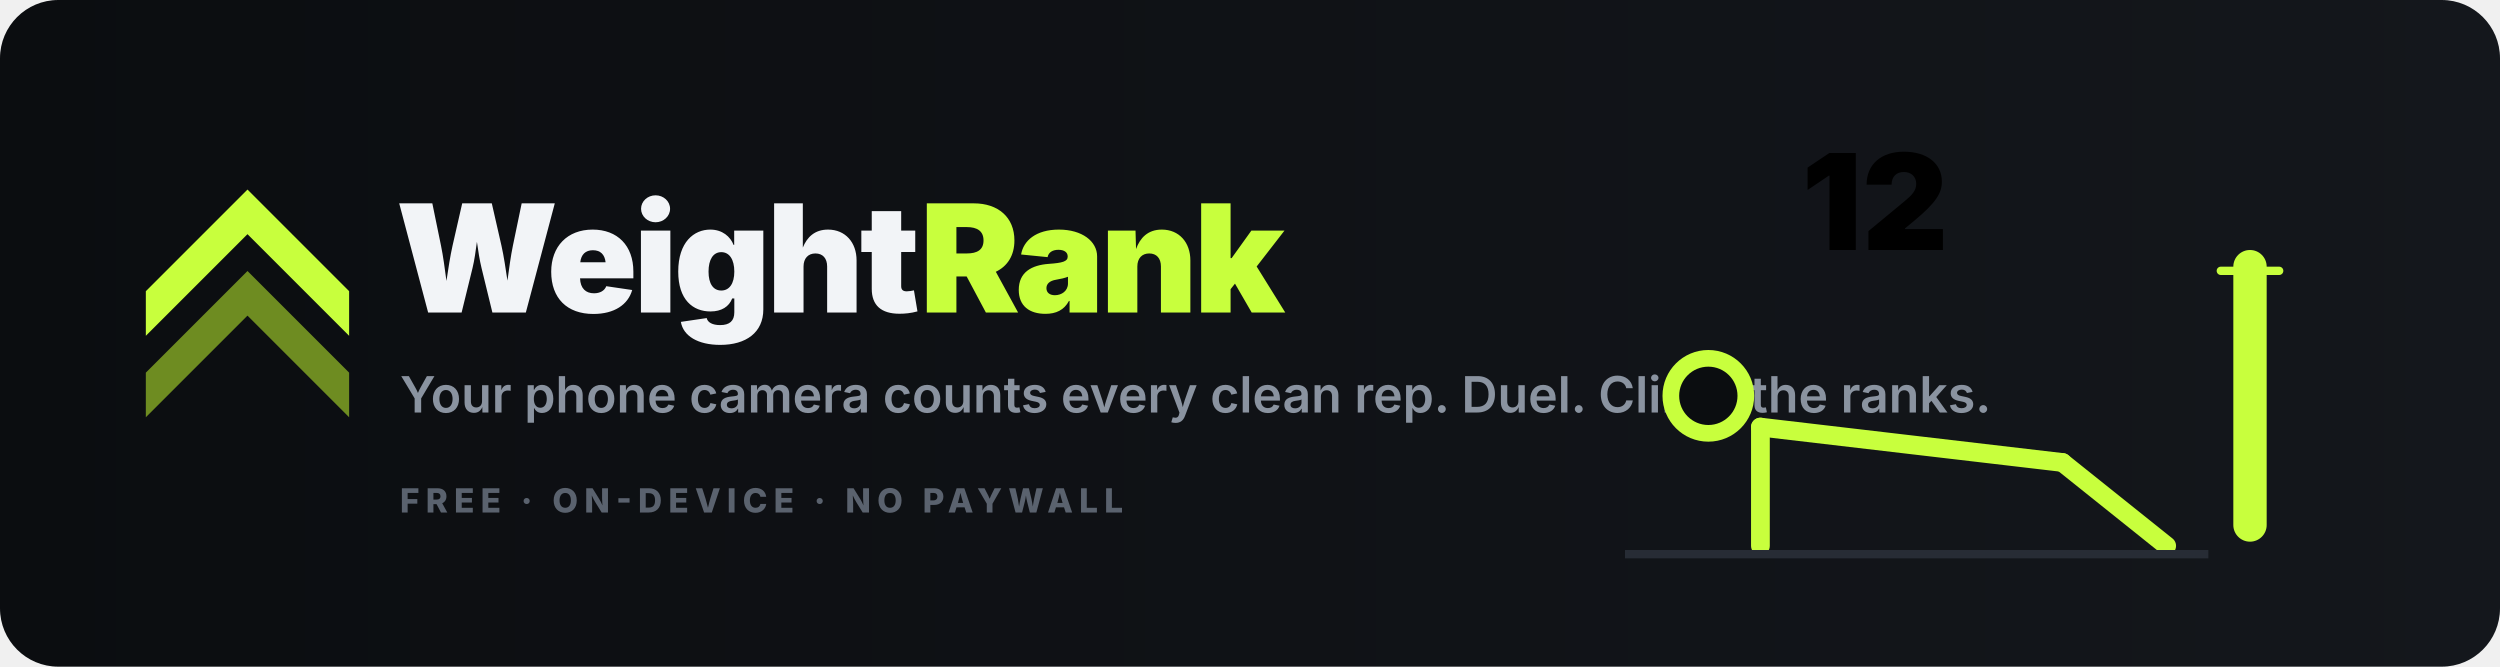
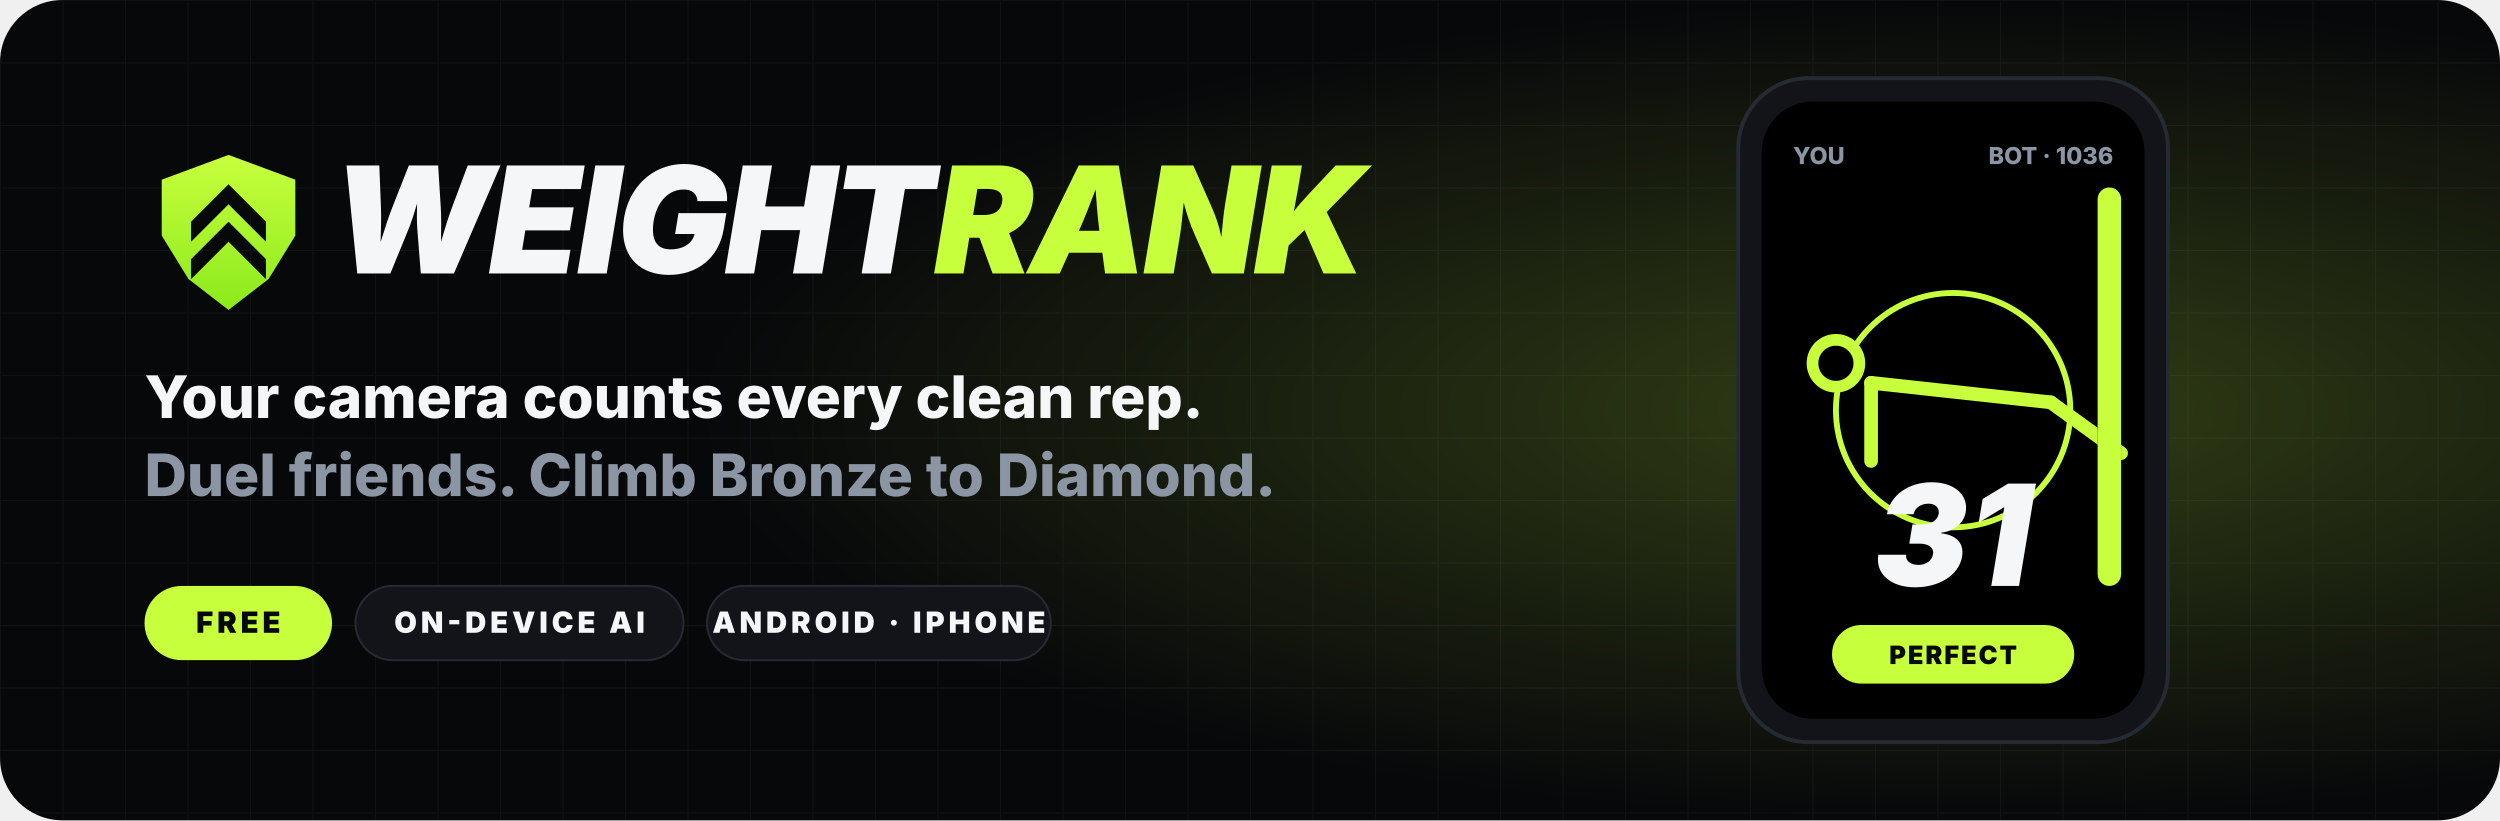
- <svg xmlns="http://www.w3.org/2000/svg" width="1200" height="320" viewBox="0 0 1200 320" role="img" aria-label="WeightRank: count every clean rep, climb the ranks">
+ <svg xmlns="http://www.w3.org/2000/svg" width="1280" height="420" viewBox="0 0 1280 420" role="img" aria-label="WeightRank: your camera counts every clean rep. Duel friends. Climb the ranks.">
  <defs>
-     <linearGradient id="fade" x1="0" x2="1">
-       <stop offset="0" stop-color="#0B0D10" />
-       <stop offset="1" stop-color="#14171C" />
+     <linearGradient id="lime" x1="0" y1="0" x2="0" y2="1">
+       <stop offset="0" stop-color="#C8FF3D" />
+       <stop offset="1" stop-color="#8BEA1C" />
    </linearGradient>
+     <radialGradient id="glow" cx="0.78" cy="0.5" r="0.5">
+       <stop offset="0" stop-color="#C8FF3D" stop-opacity="0.22" />
+       <stop offset="1" stop-color="#C8FF3D" stop-opacity="0" />
+     </radialGradient>
+     <pattern id="grid" width="32" height="32" patternUnits="userSpaceOnUse">
+       <path d="M32 0H0V32" fill="none" stroke="#ffffff" stroke-opacity="0.04" />
+     </pattern>
+     <clipPath id="screen">
+       <rect x="902" y="52" width="196" height="316" rx="26" />
+     </clipPath>
    <style>
      .t { font-family: Inter, "Segoe UI", Roboto, Arial, sans-serif; }
-       .arm { transform-origin: 845px 205px; animation: push 1.6s ease-in-out infinite; }
-       .count { animation: blink 1.6s steps(1) infinite; }
-       .gauge { transform-origin: 1080px 260px; animation: fill 1.6s ease-in-out infinite; }
-       @keyframes push { 0%,100% { transform: rotate(0deg); } 50% { transform: rotate(-38deg); } }
-       @keyframes fill { 0%,100% { transform: scaleY(0.08); } 50% { transform: scaleY(1); } }
-       @keyframes blink { 0%,49% { fill: #F2F4F7; } 50%,100% { fill: #C8FF3D; } }
-       @media (prefers-reduced-motion: reduce) { .arm, .gauge, .count { animation: none; } }
+       .pop { transform-origin: 1000px 268px; animation: pop 1.6s ease-out infinite; }
+       .fill { transform-origin: 1080px 300px; animation: fill 1.6s ease-in-out infinite; }
+       .arm { transform-origin: 958px 196px; animation: arm 1.6s ease-in-out infinite; }
+       .ring { transform-origin: 1000px 210px; animation: ring 1.6s ease-out infinite; }
+       @keyframes pop { 0%,45% { transform: scale(1); } 52% { transform: scale(1.18); } 70%,100% { transform: scale(1); } }
+       @keyframes fill { 0%,100% { transform: scaleY(0.1); } 50% { transform: scaleY(1); } }
+       @keyframes arm { 0%,100% { transform: rotate(0deg); } 50% { transform: rotate(-40deg); } }
+       @keyframes ring { 0% { opacity: 0.7; transform: scale(0.6); } 100% { opacity: 0; transform: scale(1.6); } }
+       @media (prefers-reduced-motion: reduce) { .pop, .fill, .arm, .ring { animation: none; } }
    </style>
  </defs>
-   <rect width="1200" height="320" rx="28" fill="url(#fade)" />
-   <g transform="translate(70 92) scale(0.17)">
-     <polygon points="0,281 287,-6 574,281 574,407 287,120 0,407" fill="#C8FF3D" />
-     <polygon points="0,511 287,224 574,511 574,637 287,350 0,637" fill="#6E8C21" />
+   <rect width="1280" height="420" rx="32" fill="#07080A" />
+   <rect width="1280" height="420" rx="32" fill="url(#grid)" />
+   <rect width="1280" height="420" rx="32" fill="url(#glow)" />
+   <g transform="translate(72 74) scale(0.9)">
+     <path fill="url(#lime)" fill-rule="evenodd" d="M50 5.9 L88 20 L88 51.8 L72.8 76.5 L50 94.1 L27.2 76.5 L12 51.8 L12 20 Z M28.7 43.9 L50 22.6 L71.3 43.9 L71.3 55.3 L50 34 L28.7 55.3 Z M28.7 65.2 L50 43.9 L71.3 65.2 L71.3 76.6 L50 55.3 L28.7 76.6 Z" />
  </g>
-   <text x="190" y="150" class="t" font-size="72" font-weight="900" fill="#F2F4F7" letter-spacing="-2">Weight<tspan fill="#C8FF3D">Rank</tspan>
+   <text x="170" y="140" class="t" font-size="76" font-weight="900" font-style="italic" fill="#F4F6F8" letter-spacing="-2">WEIGHT<tspan fill="#C8FF3D">RANK</tspan>
  </text>
-   <text x="192" y="198" class="t" font-size="24" font-weight="600" fill="#8A93A0">Your phone camera counts every clean rep. Duel. Climb the ranks.</text>
-   <text x="192" y="246" class="t" font-size="16" font-weight="800" fill="#5A626E" letter-spacing="3">FREE · ON-DEVICE · NO PAYWALL</text>
-   <g stroke="#C8FF3D" stroke-width="9" stroke-linecap="round" fill="none">
-     <line x1="845" y1="205" x2="990" y2="222" />
-     <line x1="990" y1="222" x2="1040" y2="262" />
-     <g class="arm">
-       <line x1="845" y1="205" x2="845" y2="262" />
+   <text x="74" y="214" class="t" font-size="30" font-weight="800" fill="#F4F6F8">Your camera counts every clean rep.</text>
+   <text x="74" y="254" class="t" font-size="30" font-weight="800" fill="#8C95A3">Duel friends. Climb Bronze to Diamond.</text>
+   <g class="t" font-size="15" font-weight="900" letter-spacing="2">
+     <rect x="74" y="300" width="96" height="38" rx="19" fill="#C8FF3D" />
+     <text x="122" y="324" text-anchor="middle" fill="#07080A">FREE</text>
+     <rect x="182" y="300" width="168" height="38" rx="19" fill="#121419" stroke="#252A33" />
+     <text x="266" y="324" text-anchor="middle" fill="#F4F6F8">ON-DEVICE AI</text>
+     <rect x="362" y="300" width="176" height="38" rx="19" fill="#121419" stroke="#252A33" />
+     <text x="450" y="324" text-anchor="middle" fill="#F4F6F8">ANDROID · IPHONE</text>
+   </g>
+   <rect x="890" y="40" width="220" height="340" rx="36" fill="#121419" stroke="#252A33" stroke-width="2" />
+   <g clip-path="url(#screen)">
+     <rect x="902" y="52" width="196" height="316" fill="#000" />
+     <circle class="ring" cx="1000" cy="210" r="60" fill="none" stroke="#C8FF3D" stroke-width="3" />
+     <g stroke="#C8FF3D" stroke-width="7" stroke-linecap="round" fill="none">
+       <line x1="958" y1="196" x2="1050" y2="206" />
+       <line x1="1050" y1="206" x2="1086" y2="232" />
+       <g class="arm">
+         <line x1="958" y1="196" x2="958" y2="236" />
+       </g>
    </g>
+     <circle cx="940" cy="186" r="12" fill="#000" stroke="#C8FF3D" stroke-width="6" />
+     <rect x="1074" y="96" width="12" height="204" rx="6" fill="#1A1D24" />
+     <rect class="fill" x="1074" y="96" width="12" height="204" rx="6" fill="#C8FF3D" />
+     <text x="1000" y="300" class="t pop" font-size="72" font-weight="900" font-style="italic" text-anchor="middle" fill="#F4F6F8">31</text>
+     <rect x="938" y="320" width="124" height="30" rx="15" fill="#C8FF3D" />
+     <text x="1000" y="340" class="t" font-size="13" font-weight="900" text-anchor="middle" fill="#07080A" letter-spacing="1">PERFECT</text>
+     <text x="918" y="84" class="t" font-size="12" font-weight="800" fill="#8C95A3">YOU</text>
+     <text x="1082" y="84" class="t" font-size="12" font-weight="800" fill="#8C95A3" text-anchor="end">BOT · 1036</text>
  </g>
-   <circle cx="820" cy="190" r="18" fill="#0B0D10" stroke="#C8FF3D" stroke-width="8" />
-   <line x1="780" y1="266" x2="1060" y2="266" stroke="#272C35" stroke-width="4" />
-   <rect x="1072" y="120" width="16" height="140" rx="8" fill="#1C2027" />
-   <rect class="gauge" x="1072" y="120" width="16" height="140" rx="8" fill="#C8FF3D" />
-   <rect x="1064" y="128" width="32" height="4" rx="2" fill="#C8FF3D" />
-   <text x="900" y="120" class="t count" font-size="64" font-weight="900" text-anchor="middle">12</text>
</svg>
